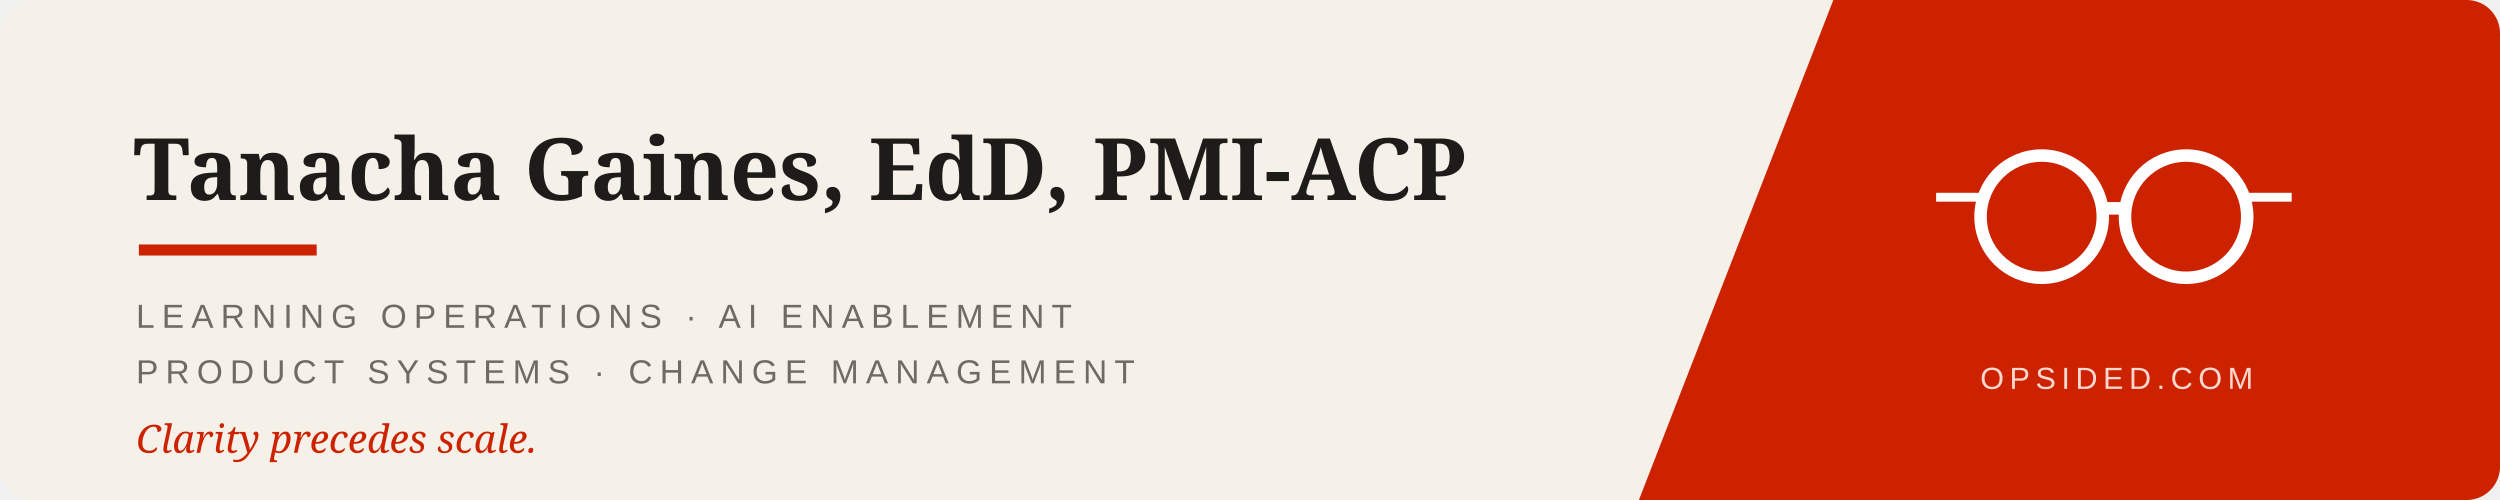
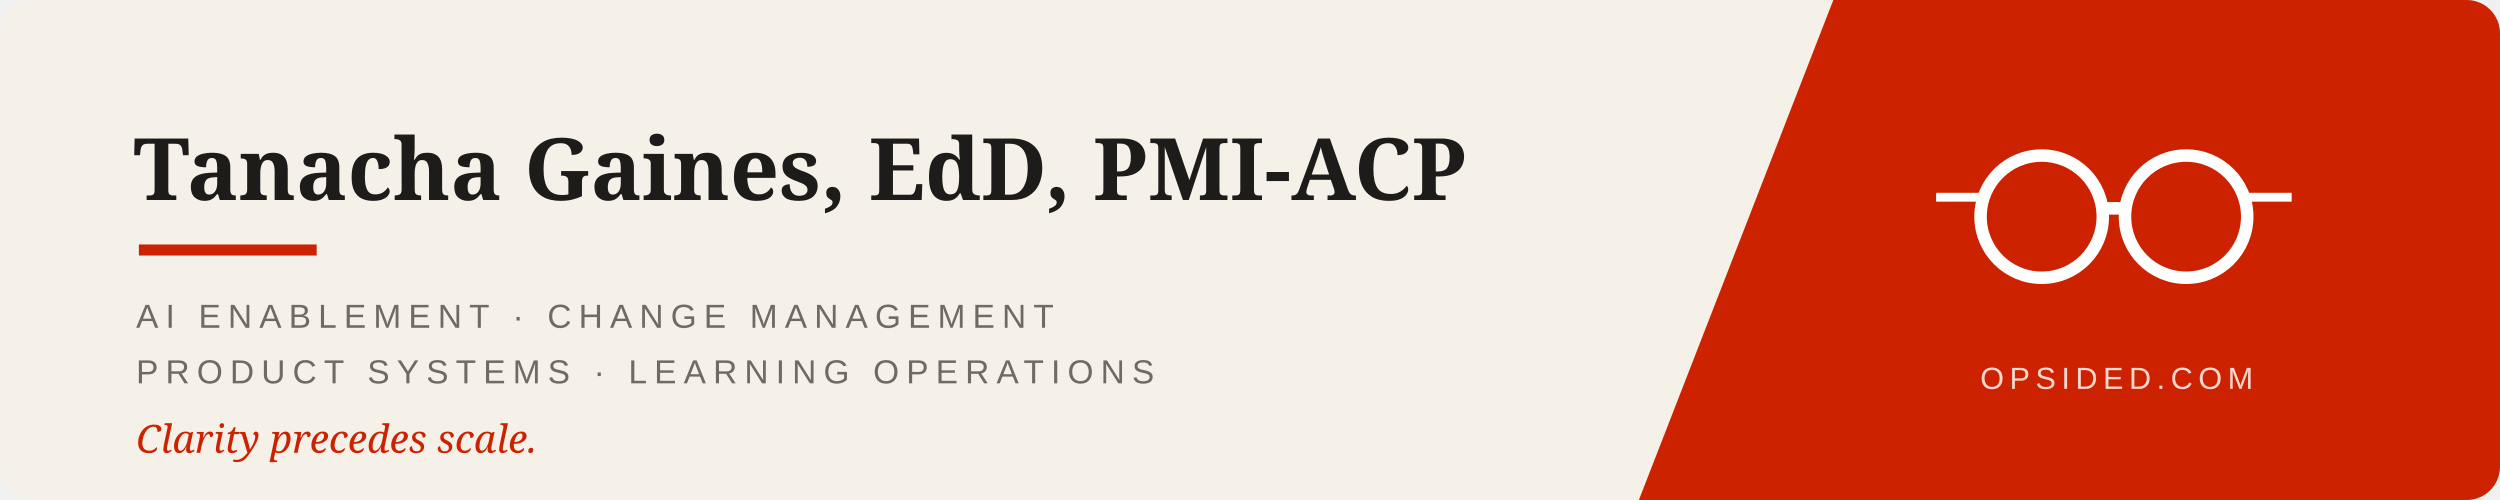
- <svg xmlns="http://www.w3.org/2000/svg" width="900" height="180" viewBox="0 0 900 180" role="img" aria-label="Tanacha Gaines, EdD, PMI-ACP: Learning Operations, AI Enablement, Product Systems">
+ <svg xmlns="http://www.w3.org/2000/svg" width="900" height="180" viewBox="0 0 900 180" role="img" aria-label="Tanacha Gaines, EdD, PMI-ACP: AI Enablement, Change Management, Product Systems, Learning Operations">
  <defs>
    <clipPath id="rounded">
      <rect width="900" height="180" rx="12" />
    </clipPath>
  </defs>
  <g clip-path="url(#rounded)">
    <rect width="900" height="180" fill="#f5f1e8" />
    <polygon points="660,0 900,0 900,180 590,180" fill="#cc2200" />
    <g transform="translate(735, 78)" stroke="#ffffff" fill="none">
      <circle cx="0" cy="0" r="22" stroke-width="4.5" />
      <circle cx="52" cy="0" r="22" stroke-width="4.5" />
      <line x1="22" y1="-3" x2="30" y2="-3" stroke-width="4.5" />
      <line x1="-22" y1="-7" x2="-38" y2="-7" stroke-width="3.2" />
      <line x1="74" y1="-7" x2="90" y2="-7" stroke-width="3.2" />
    </g>
    <text x="762" y="140" font-family="Arial, sans-serif" font-size="11" fill="#ffd9d0" letter-spacing="2" text-anchor="middle">OPSIDED.COM</text>
    <text x="48" y="72" font-family="Georgia, serif" font-size="31" font-weight="700" fill="#1e1c1a">Tanacha Gaines, EdD, PMI-ACP</text>
    <rect x="50" y="88" width="64" height="4" fill="#cc2200" />
-     <text x="49" y="118" font-family="Arial, sans-serif" font-size="12" fill="#6f6a63" letter-spacing="2.6">LEARNING OPERATIONS · AI ENABLEMENT</text>
-     <text x="49" y="138" font-family="Arial, sans-serif" font-size="12" fill="#6f6a63" letter-spacing="2.6">PRODUCT SYSTEMS · CHANGE MANAGEMENT</text>
+     <text x="49" y="118" font-family="Arial, sans-serif" font-size="12" fill="#6f6a63" letter-spacing="2.6">AI ENABLEMENT · CHANGE MANAGEMENT</text>
+     <text x="49" y="138" font-family="Arial, sans-serif" font-size="12" fill="#6f6a63" letter-spacing="2.6">PRODUCT SYSTEMS · LEARNING OPERATIONS</text>
    <text x="49" y="163" font-family="Georgia, serif" font-size="14" font-style="italic" fill="#cc2200">Clarity precedes scale.</text>
  </g>
</svg>
